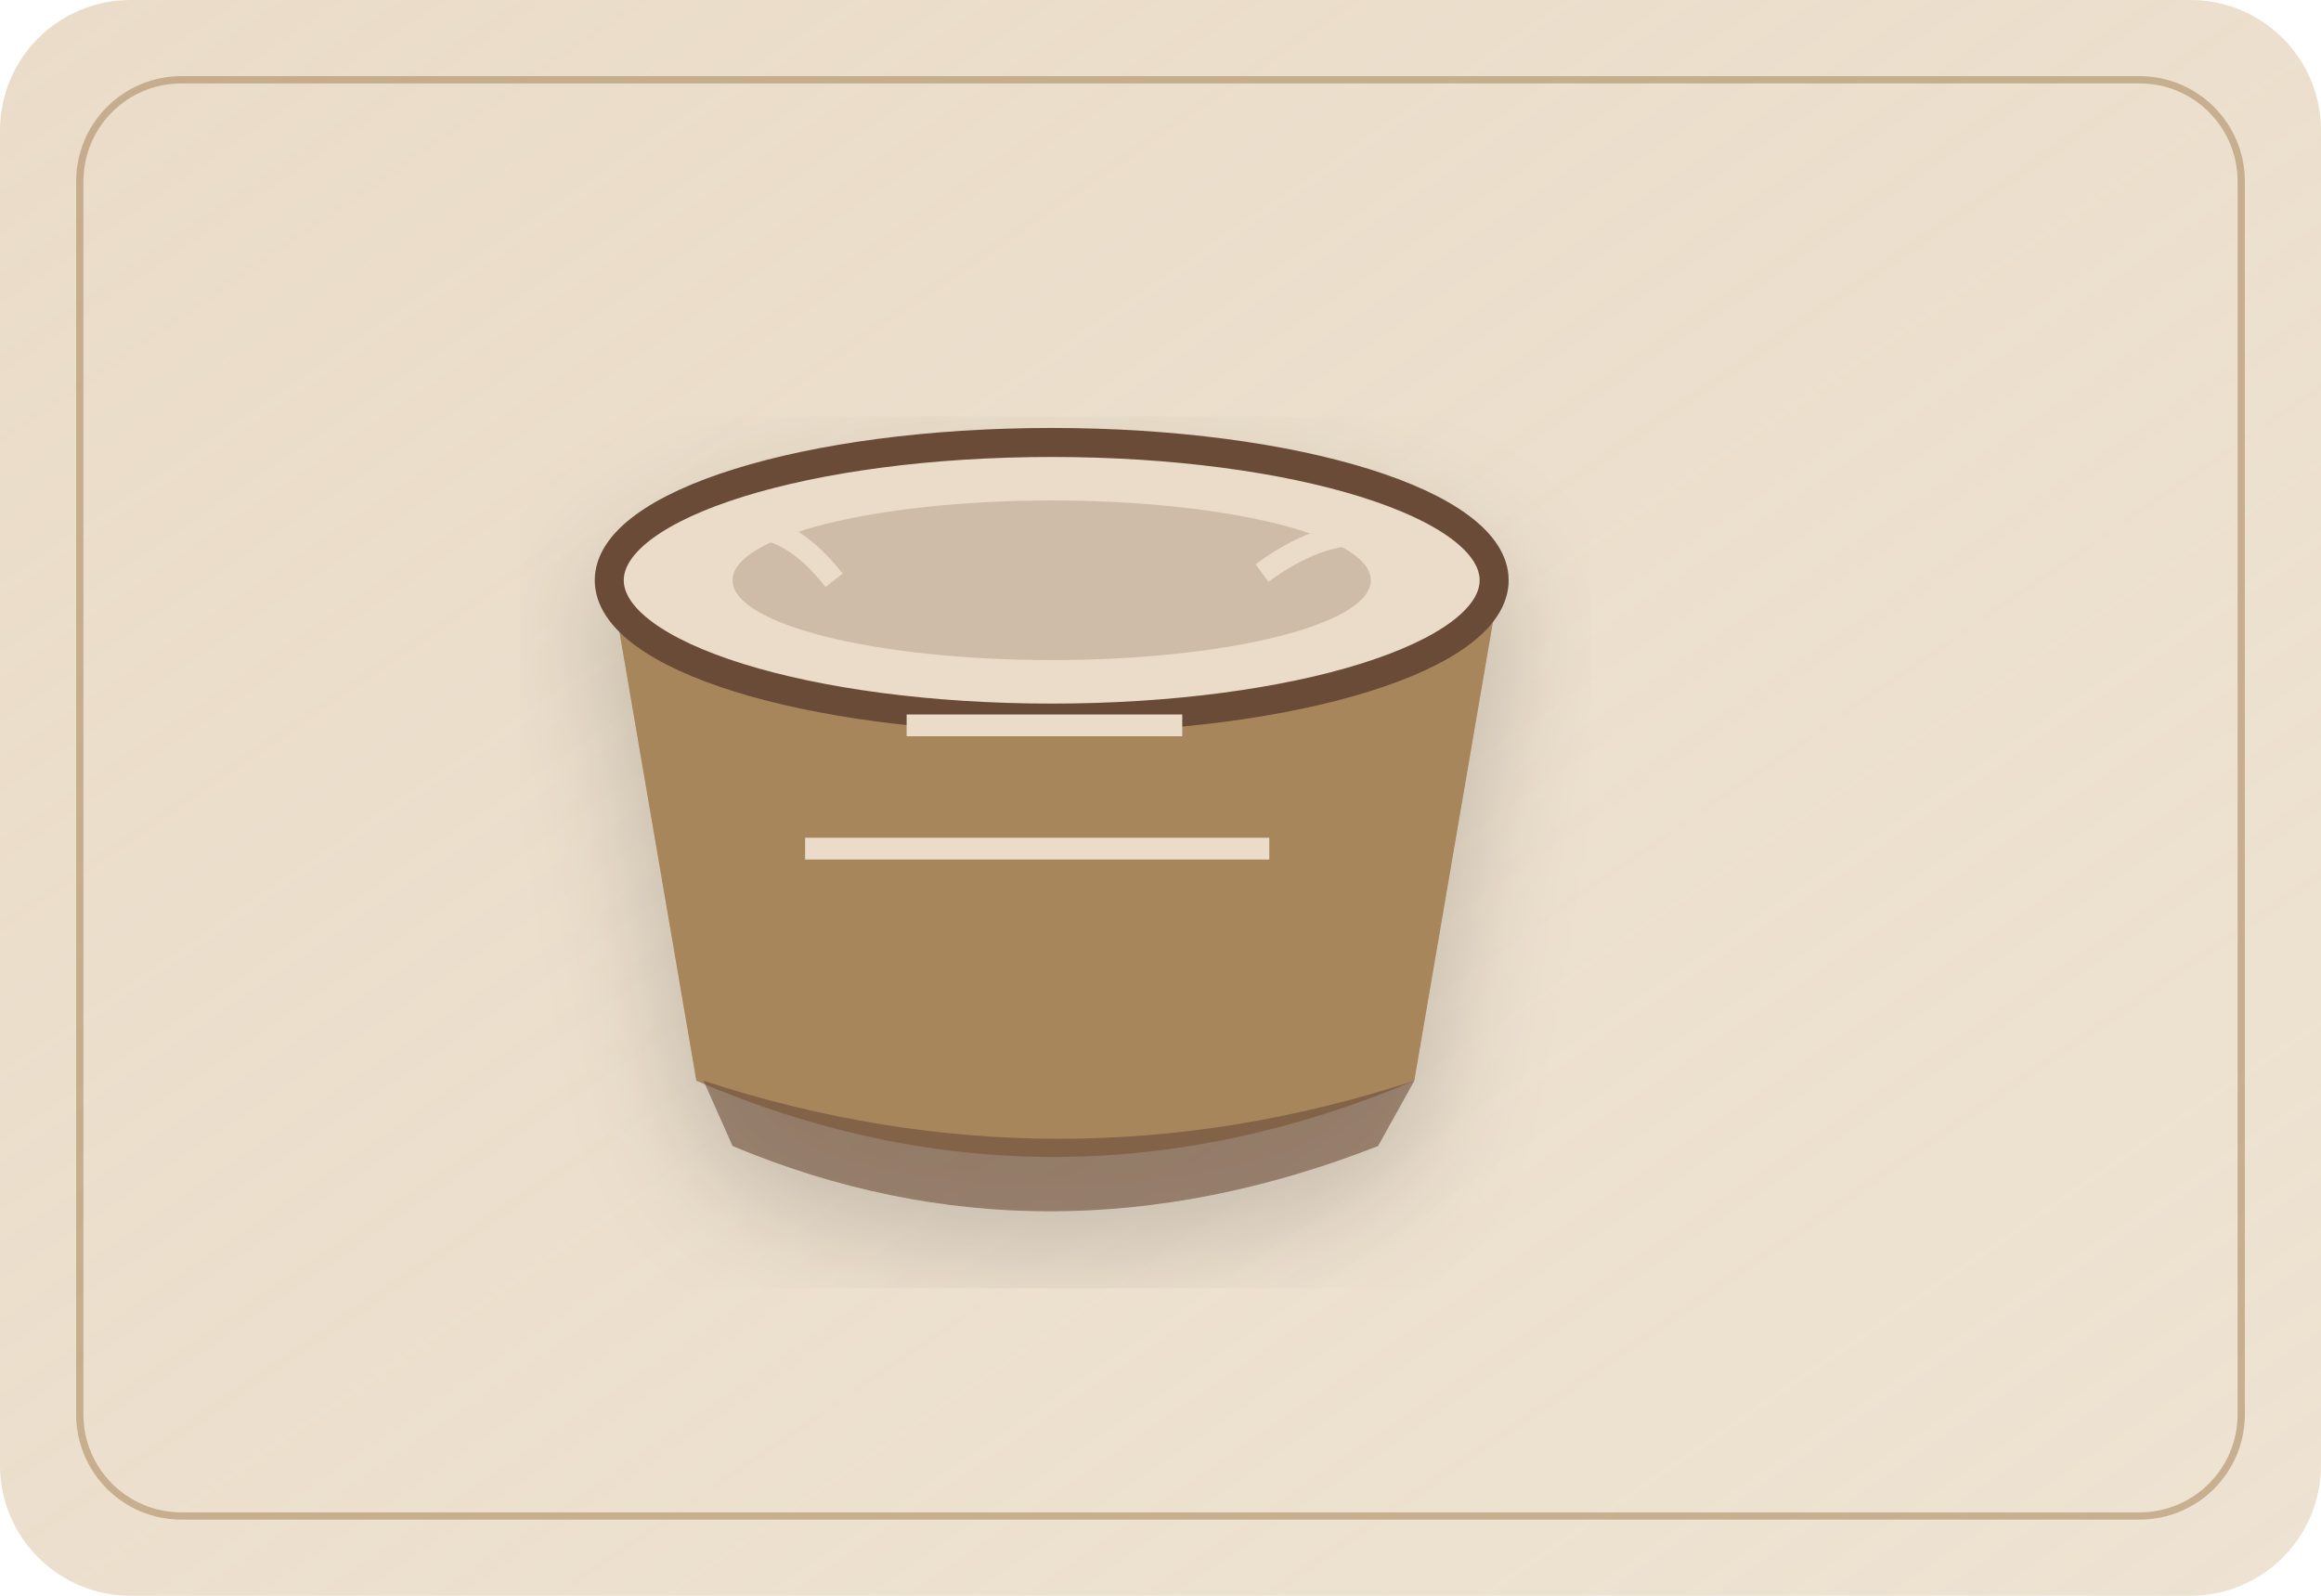
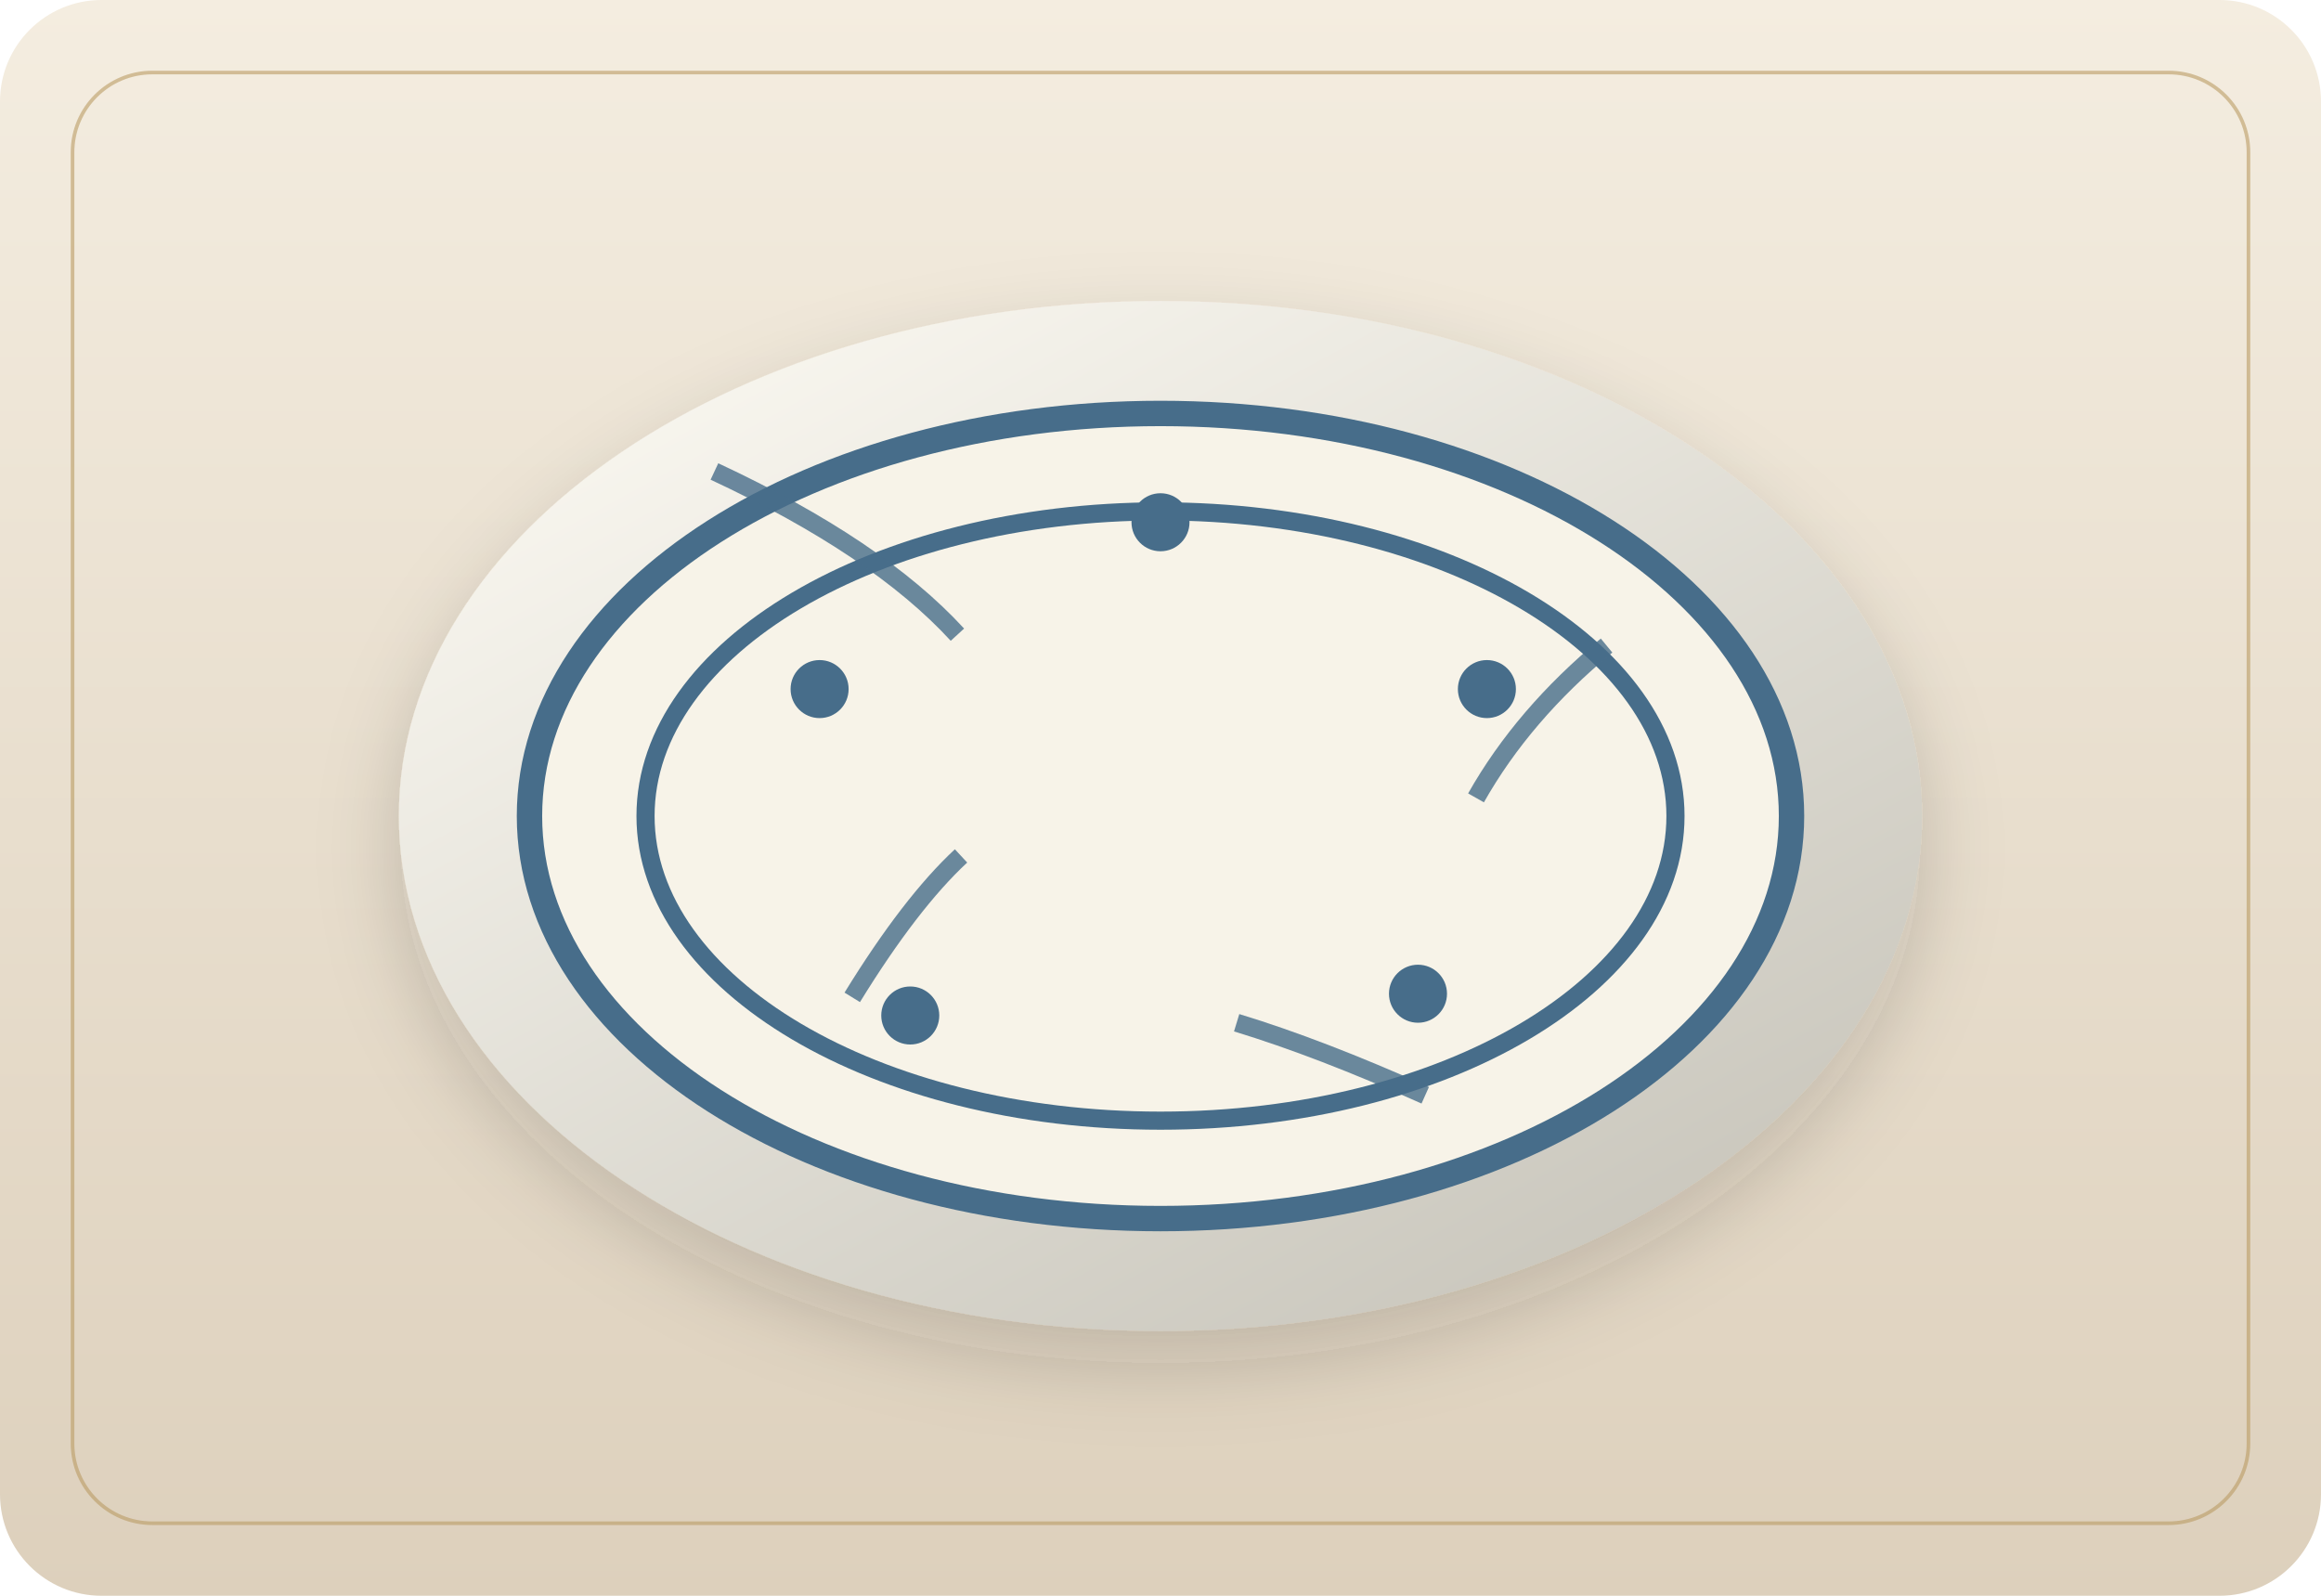
- <svg xmlns="http://www.w3.org/2000/svg" width="320" height="220" viewBox="0 0 320 220">
+ <svg xmlns="http://www.w3.org/2000/svg" width="640" height="440" viewBox="0 0 640 440" role="img">
  <defs>
-     <linearGradient id="g" x2="1" y2="1">
-       <stop stop-color="#eadcc8" />
-       <stop offset="1" stop-color="#eadcc8" stop-opacity=".82" />
+     <linearGradient id="paper" x2="0" y2="1">
+       <stop stop-color="#f4ede0" />
+       <stop offset="1" stop-color="#ddd0bc" />
    </linearGradient>
-     <filter id="s">
-       <feDropShadow dx="0" dy="7" stdDeviation="8" flood-color="#15110d" flood-opacity=".18" />
+     <linearGradient id="felt" x2="1" y2="1">
+       <stop stop-color="#315d4b" />
+       <stop offset="1" stop-color="#183b31" />
+     </linearGradient>
+     <linearGradient id="ceramic" x2=".8" y2="1">
+       <stop stop-color="#fffdf6" />
+       <stop offset="1" stop-color="#c8c5bb" />
+     </linearGradient>
+     <filter id="shadow" x="-20%" y="-20%" width="140%" height="150%">
+       <feDropShadow dx="0" dy="9" stdDeviation="11" flood-color="#20231f" flood-opacity=".18" />
    </filter>
  </defs>
-   <rect width="320" height="220" rx="18" fill="url(#g)" />
-   <rect x="11" y="11" width="298" height="198" rx="14" fill="none" stroke="#a7865c" stroke-opacity=".55" />
-   <g filter="url(#s)">
-     <path d="M84 79 Q146 53 207 79 L195 149 Q145 170 96 149Z" fill="#a7865c" />
-     <ellipse cx="145" cy="80" rx="61" ry="19" fill="#eadcc8" stroke="#694b39" stroke-width="4" />
-     <ellipse cx="145" cy="80" rx="44" ry="11" fill="#694b39" opacity=".22" />
-     <path d="M97 149 Q146 165 195 149 L190 158 Q144 176 101 158Z" fill="#694b39" opacity=".6" />
-     <path d="M92 79 Q104 66 115 80 M174 79 Q189 68 199 80 M125 100 L163 100 M111 117 L175 117" stroke="#eadcc8" stroke-width="3" fill="none" />
+   <rect width="640" height="440" rx="28" fill="url(#paper)" />
+   <rect x="20" y="20" width="600" height="400" rx="22" fill="none" stroke="#b99a61" stroke-opacity=".58" />
+   <g filter="url(#shadow)">
+     <ellipse cx="320" cy="225" rx="210" ry="142" fill="url(#ceramic)" />
+     <ellipse cx="320" cy="225" rx="174" ry="111" fill="#f7f3e8" stroke="#476d8a" stroke-width="7" />
+     <ellipse cx="320" cy="225" rx="142" ry="84" fill="none" stroke="#476d8a" stroke-width="5" />
+     <g fill="#476d8a">
+       <circle cx="320" cy="144" r="8" />
+       <circle cx="410" cy="190" r="8" />
+       <circle cx="391" cy="274" r="8" />
+       <circle cx="251" cy="280" r="8" />
+       <circle cx="226" cy="190" r="8" />
+     </g>
+     <path d="M197 130q45 21 67 45m179 3q-23 19-36 42m-14 82q-29-13-52-20m-106-7q16-26 30-39" fill="none" stroke="#476d8a" stroke-width="5" opacity=".8" />
  </g>
</svg>
